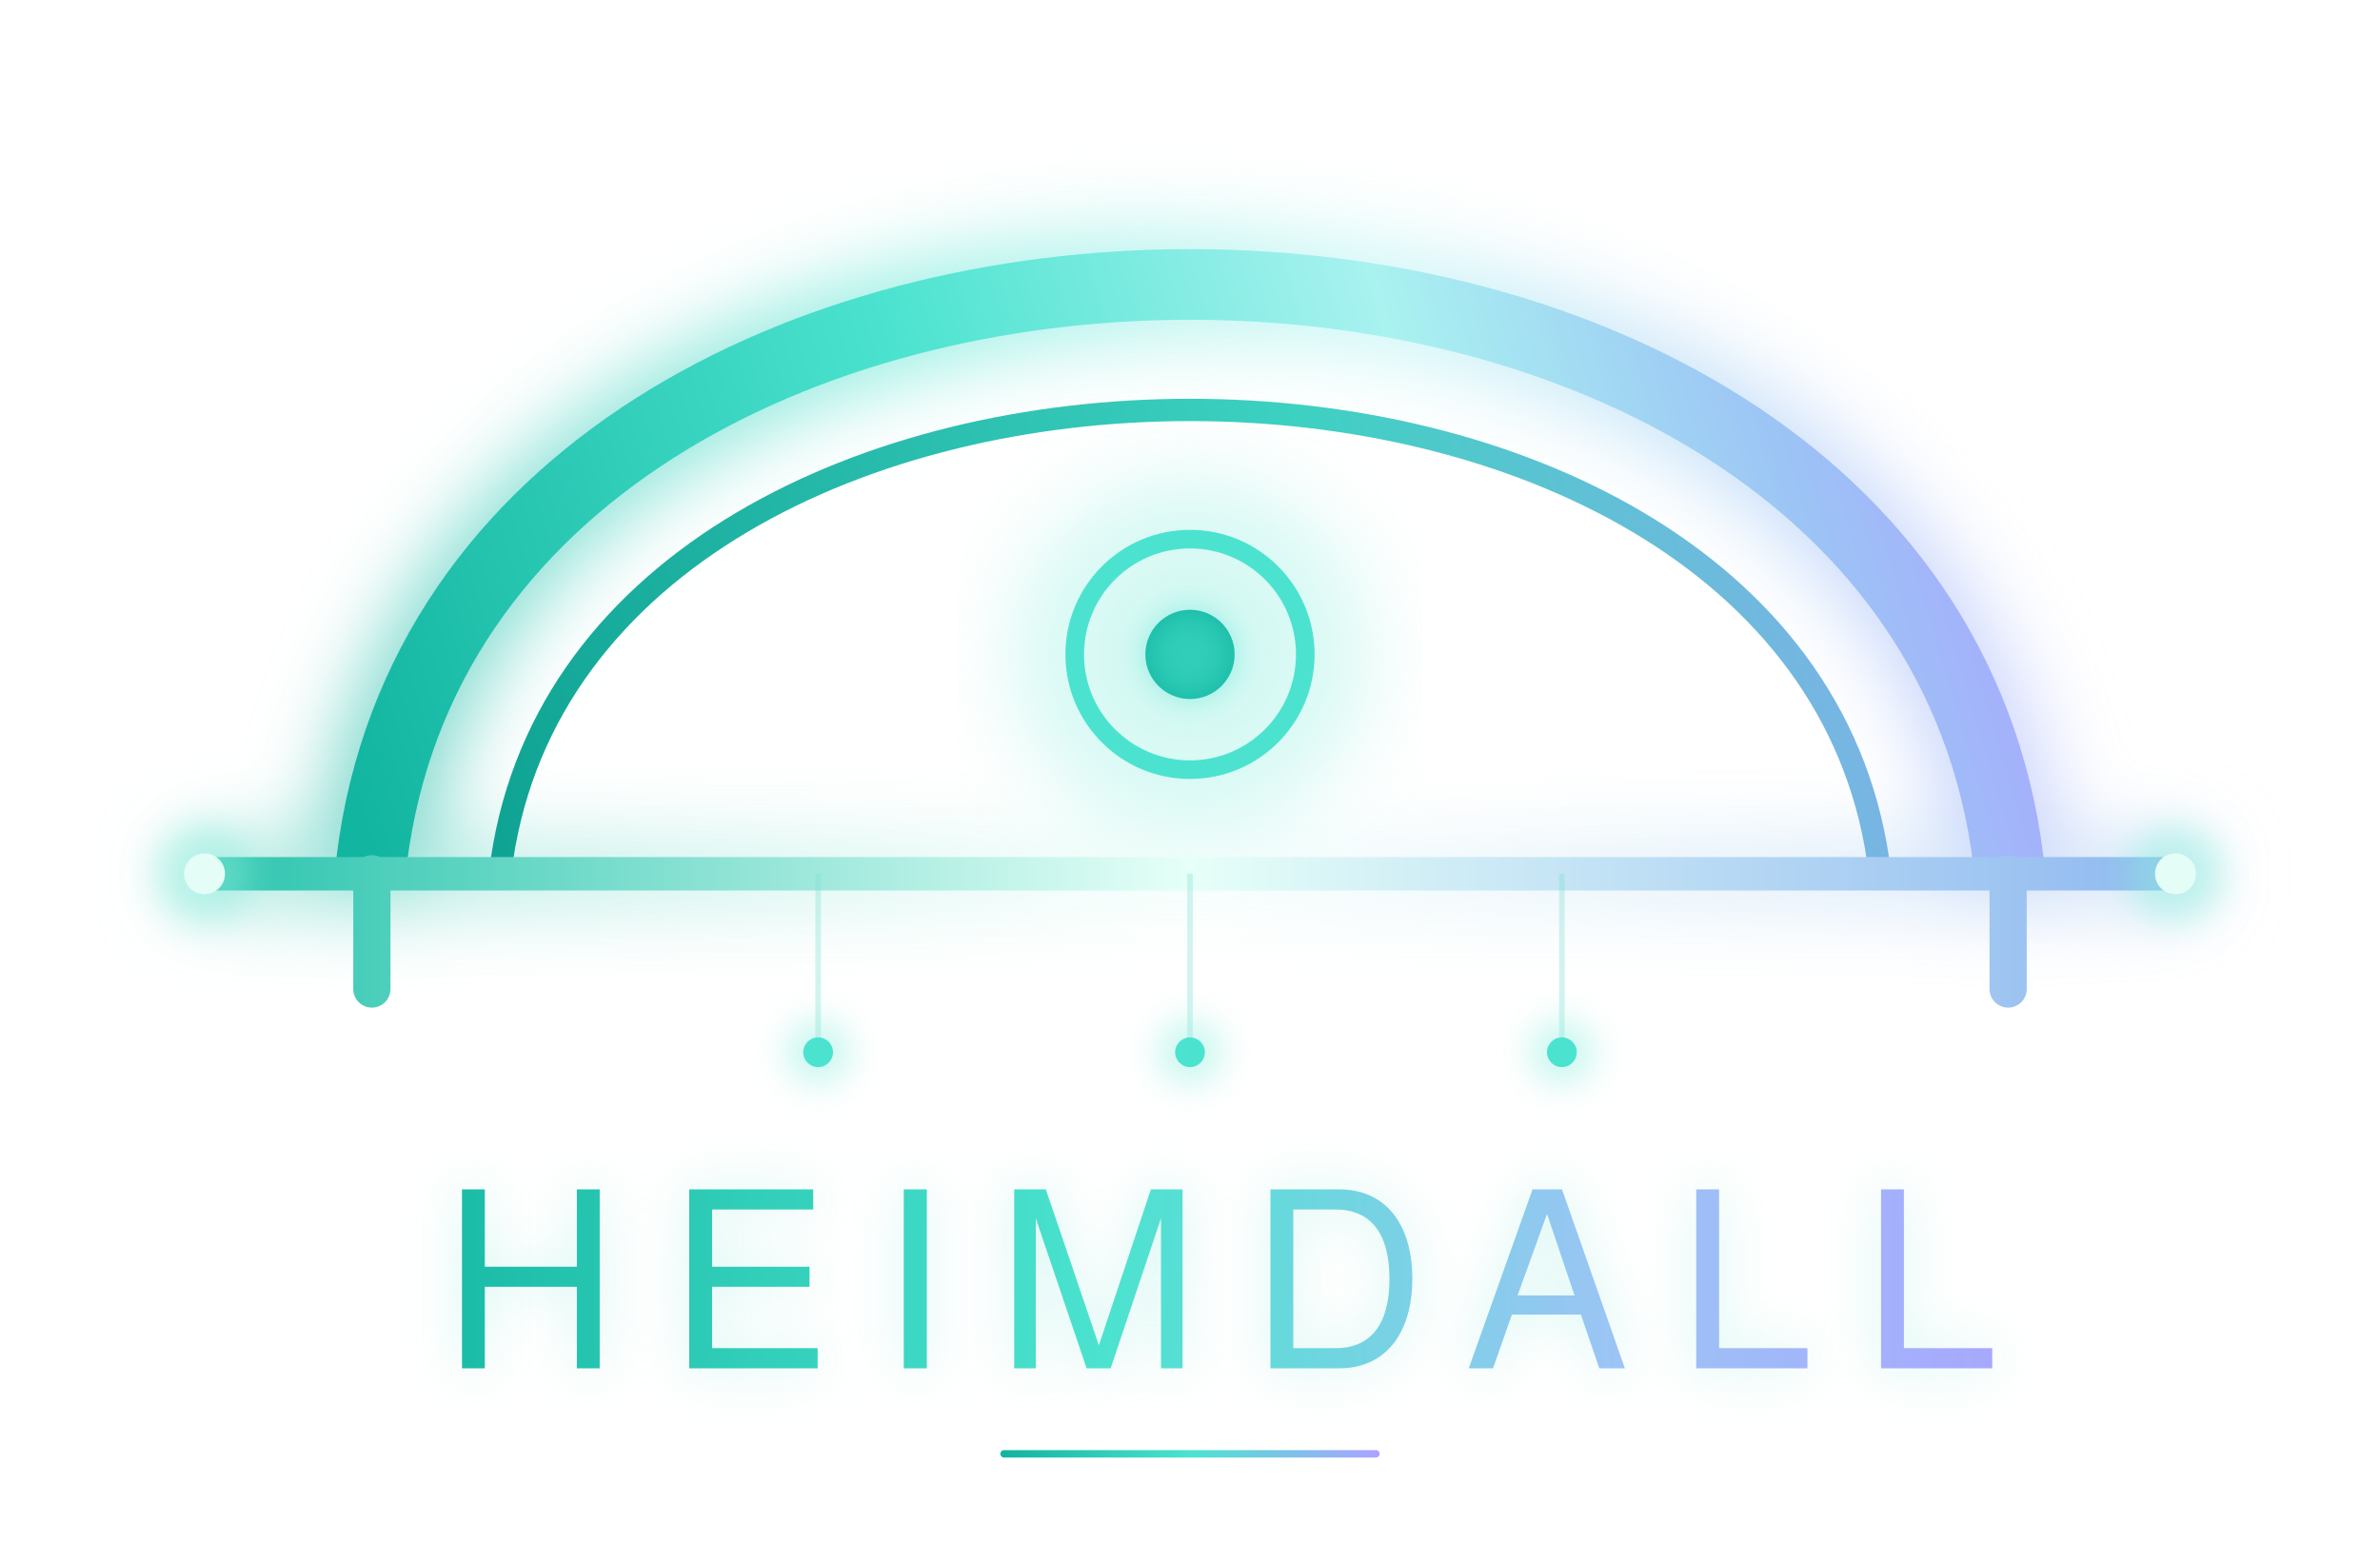
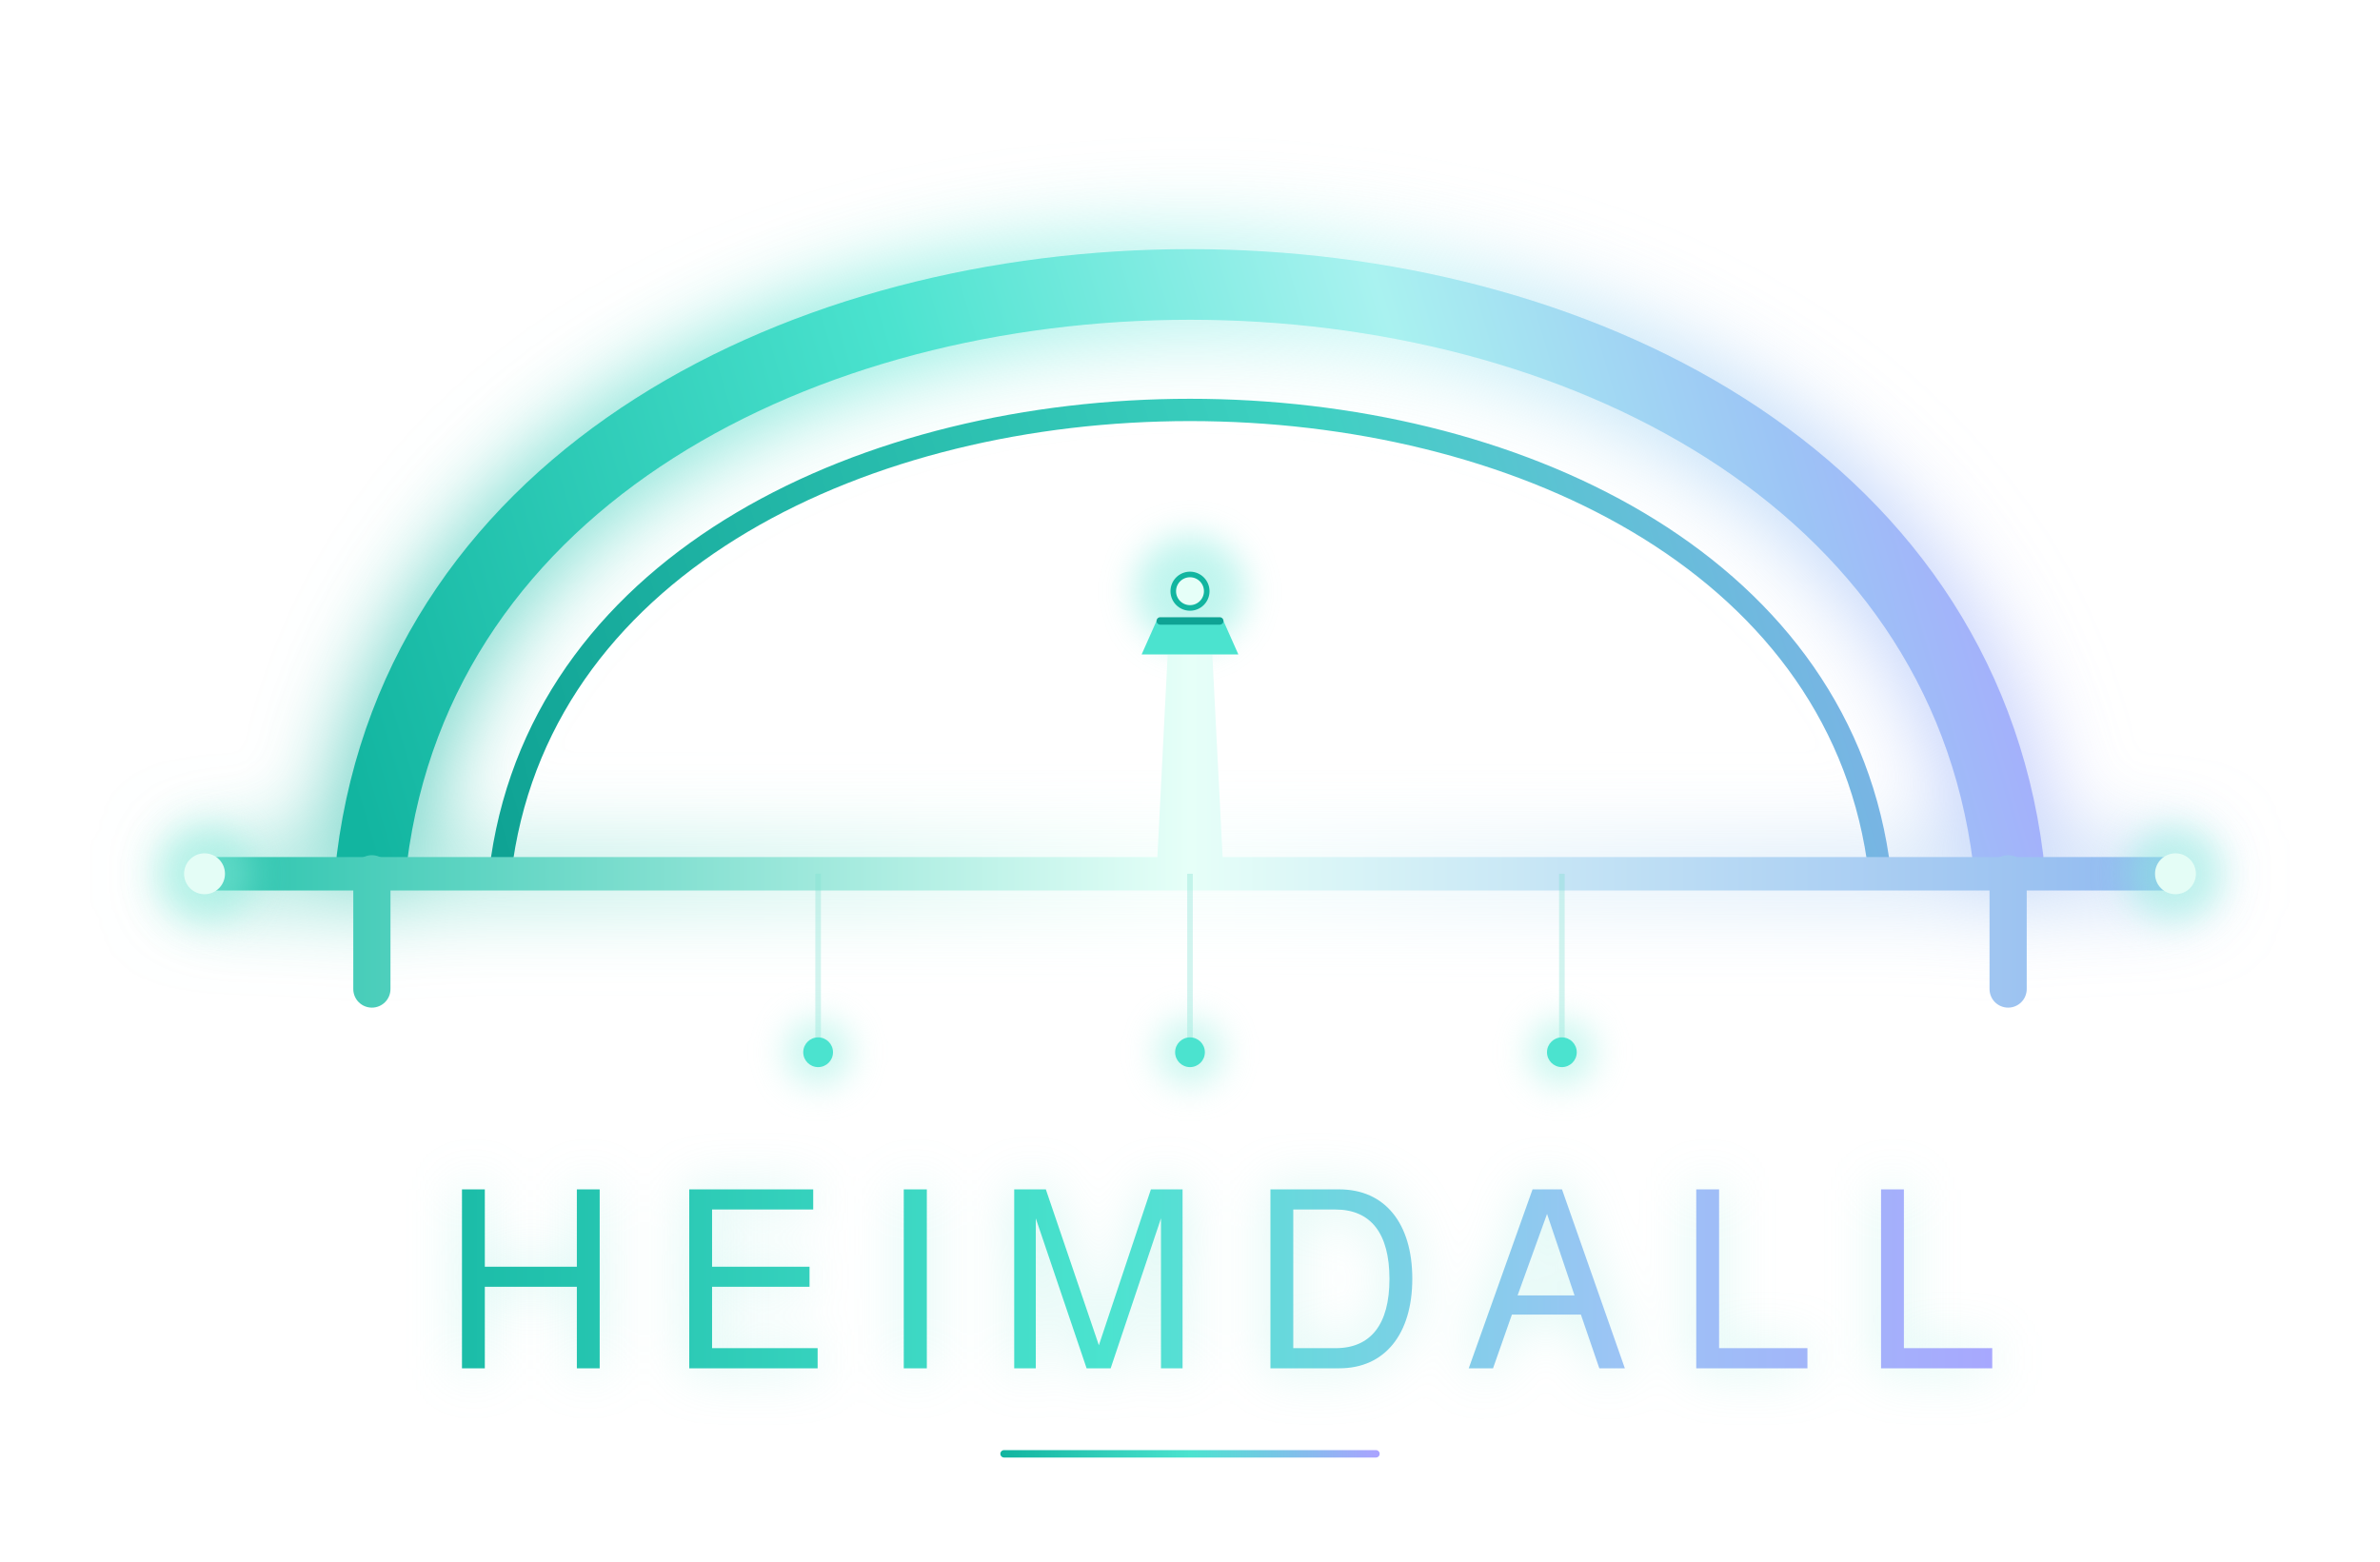
<svg xmlns="http://www.w3.org/2000/svg" width="1280" height="840" viewBox="0 0 1280 840" role="img" aria-labelledby="title desc">
  <defs>
    <linearGradient id="spectrum" x1="200" y1="462" x2="1080" y2="200" gradientUnits="userSpaceOnUse">
      <stop stop-color="#12B5A0" />
      <stop offset=".38" stop-color="#4BE3CF" />
      <stop offset=".66" stop-color="#A9F2F0" />
      <stop offset=".86" stop-color="#9CC4F5" />
      <stop offset="1" stop-color="#A9A4FF" />
    </linearGradient>
    <linearGradient id="inner" x1="270" y1="462" x2="1010" y2="240" gradientUnits="userSpaceOnUse">
      <stop stop-color="#0FA394" />
      <stop offset=".62" stop-color="#3DD1C1" />
      <stop offset="1" stop-color="#86AEEC" />
    </linearGradient>
    <linearGradient id="deck" x1="110" y1="0" x2="1170" y2="0" gradientUnits="userSpaceOnUse">
      <stop stop-color="#2BC4AE" />
      <stop offset=".5" stop-color="#E6FFF8" />
      <stop offset="1" stop-color="#8FB8F0" />
    </linearGradient>
    <linearGradient id="word" x1="180" y1="0" x2="1100" y2="0" gradientUnits="userSpaceOnUse">
      <stop stop-color="#12B5A0" />
      <stop offset=".45" stop-color="#4BE3CF" />
      <stop offset=".75" stop-color="#9CC4F5" />
      <stop offset="1" stop-color="#A9A4FF" />
    </linearGradient>
    <linearGradient id="rule" x1="540" y1="0" x2="740" y2="0" gradientUnits="userSpaceOnUse">
      <stop stop-color="#12B5A0" />
      <stop offset=".5" stop-color="#4BE3CF" />
      <stop offset="1" stop-color="#A9A4FF" />
    </linearGradient>
    <filter id="glow" x="-15%" y="-40%" width="130%" height="180%" color-interpolation-filters="sRGB">
      <feGaussianBlur stdDeviation="22" />
    </filter>
    <filter id="glowSm" x="-150%" y="-150%" width="400%" height="400%" color-interpolation-filters="sRGB">
      <feGaussianBlur stdDeviation="9" />
    </filter>
    <filter id="glowText" x="-10%" y="-40%" width="120%" height="180%" color-interpolation-filters="sRGB">
      <feGaussianBlur stdDeviation="14" />
    </filter>
  </defs>
  <g fill="none" stroke-linecap="round" filter="url(#glow)" opacity=".6">
    <path d="M 200,462 C 252,50 1028,50 1080,462" stroke="url(#spectrum)" stroke-width="54" />
    <path d="M110 470H1170" stroke="url(#deck)" stroke-width="26" />
  </g>
-   <circle cx="640" cy="352" r="96" fill="#4BE3CF" fill-opacity=".22" filter="url(#glow)" />
  <g fill="none" stroke-linecap="round">
    <path d="M 270,462 C 318,140 962,140 1010,462" stroke="url(#inner)" stroke-width="12" />
    <path d="M 200,462 C 252,50 1028,50 1080,462" stroke="url(#spectrum)" stroke-width="38" />
    <path d="M110 470H1170" stroke="url(#deck)" stroke-width="18" />
    <path d="M200 470V532 M1080 470V532" stroke="url(#deck)" stroke-width="20" />
  </g>
-   <circle cx="640" cy="352" r="62" fill="none" stroke="#4BE3CF" stroke-width="10" />
-   <circle cx="640" cy="352" r="24" fill="#12B5A0" />
-   <circle cx="640" cy="352" r="24" fill="#4BE3CF" fill-opacity=".55" filter="url(#glowSm)" />
+   <circle cx="640" cy="318" r="30" fill="#4BE3CF" fill-opacity=".35" filter="url(#glowSm)" />
+   <path d="M622 470 L628 352 H652 L658 470 Z" fill="url(#deck)" />
+   <path d="M614 352 H666 L658 334 H622 Z" fill="#4BE3CF" />
+   <path d="M624 334 H656" stroke="#0FA394" stroke-width="4" stroke-linecap="round" />
+   <circle cx="640" cy="318" r="9" fill="#E6FFF8" stroke="#12B5A0" stroke-width="3" />
  <circle cx="110" cy="470" r="26" fill="#8FEFDF" fill-opacity=".5" filter="url(#glowSm)" />
  <circle cx="1170" cy="470" r="26" fill="#8FEFDF" fill-opacity=".5" filter="url(#glowSm)" />
  <circle cx="110" cy="470" r="11" fill="#E4FDF6" />
  <circle cx="1170" cy="470" r="11" fill="#E4FDF6" />
  <g stroke="#7FE0D2" stroke-opacity=".35" stroke-width="3" fill="none">
    <path d="M440 470V560 M640 470V560 M840 470V560" />
  </g>
  <circle cx="440" cy="566" r="18" fill="#8FEFDF" fill-opacity=".45" filter="url(#glowSm)" />
  <circle cx="640" cy="566" r="18" fill="#8FEFDF" fill-opacity=".45" filter="url(#glowSm)" />
  <circle cx="840" cy="566" r="18" fill="#8FEFDF" fill-opacity=".45" filter="url(#glowSm)" />
  <circle cx="440" cy="566" r="8" fill="#4BE3CF" />
  <circle cx="640" cy="566" r="8" fill="#4BE3CF" />
  <circle cx="840" cy="566" r="8" fill="#4BE3CF" />
  <text x="656" y="736" text-anchor="middle" font-family="'Helvetica Neue', Helvetica, Arial, sans-serif" font-size="132" font-weight="500" letter-spacing="26" fill="#7FE6D8" fill-opacity=".35" filter="url(#glowText)">HEIMDALL</text>
  <text x="656" y="736" text-anchor="middle" font-family="'Helvetica Neue', Helvetica, Arial, sans-serif" font-size="132" font-weight="500" letter-spacing="26" fill="url(#word)">HEIMDALL</text>
  <path d="M540 782H740" stroke="url(#rule)" stroke-width="4" stroke-linecap="round" />
</svg>
